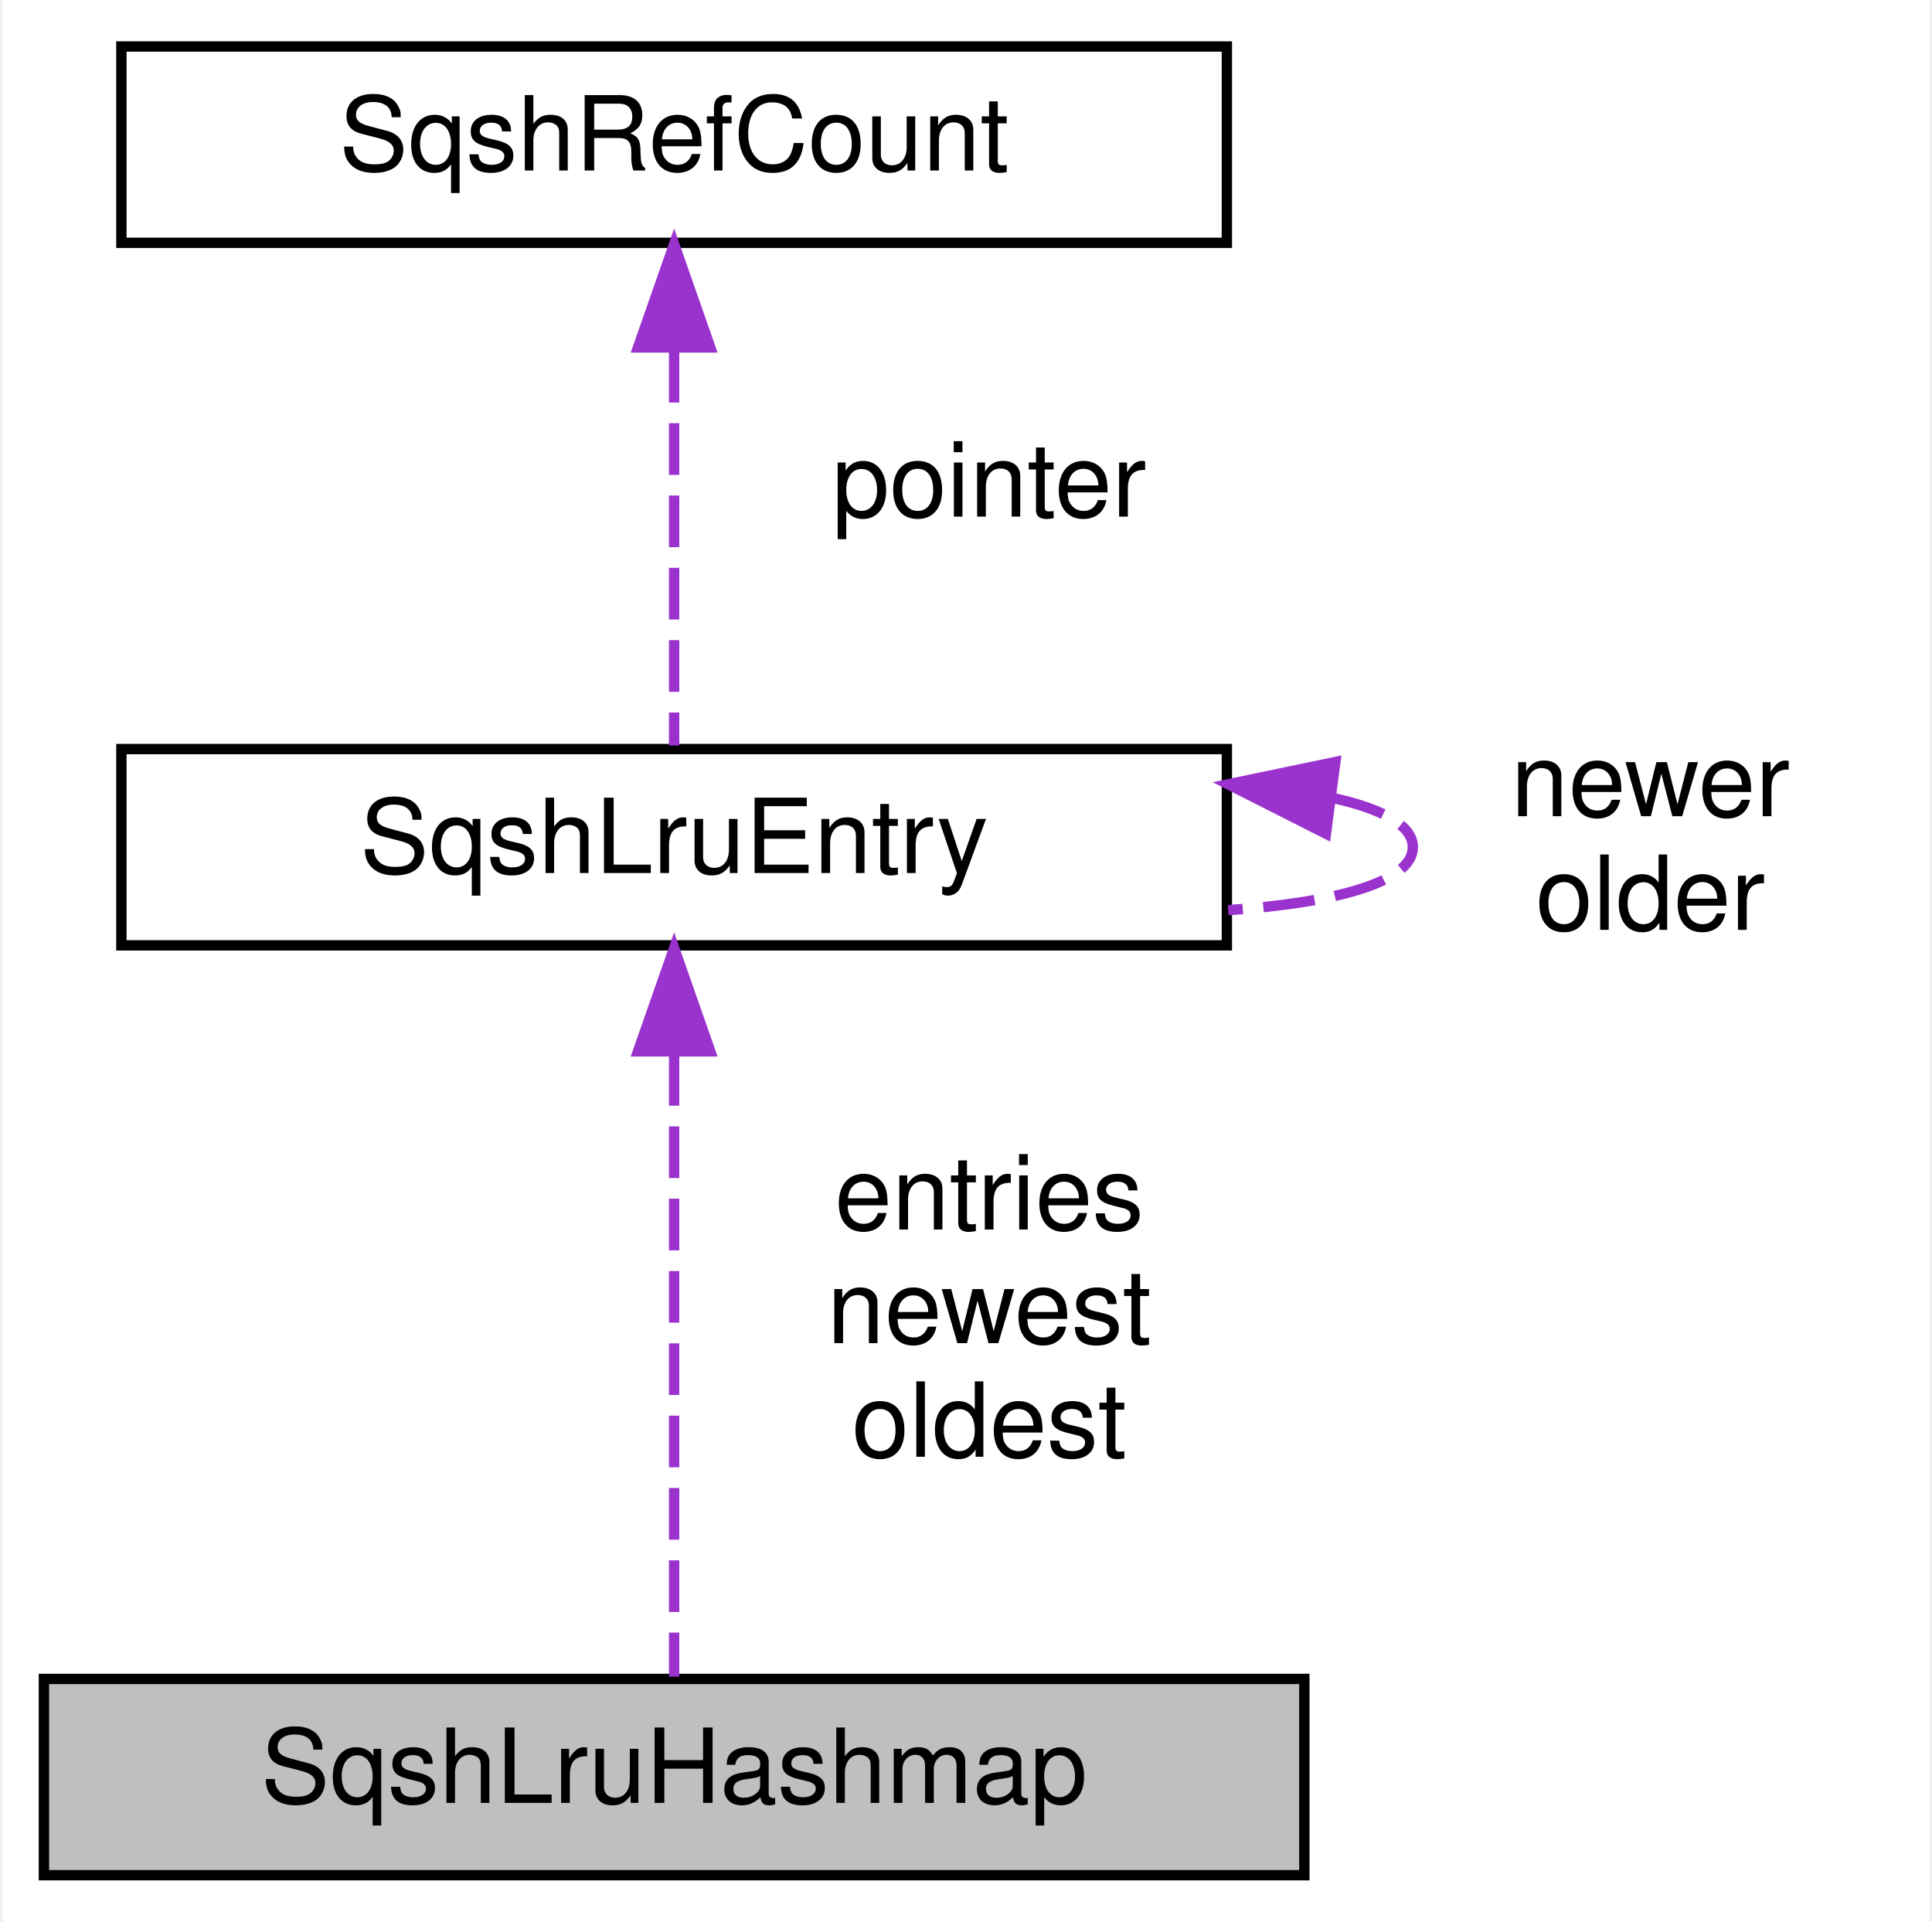
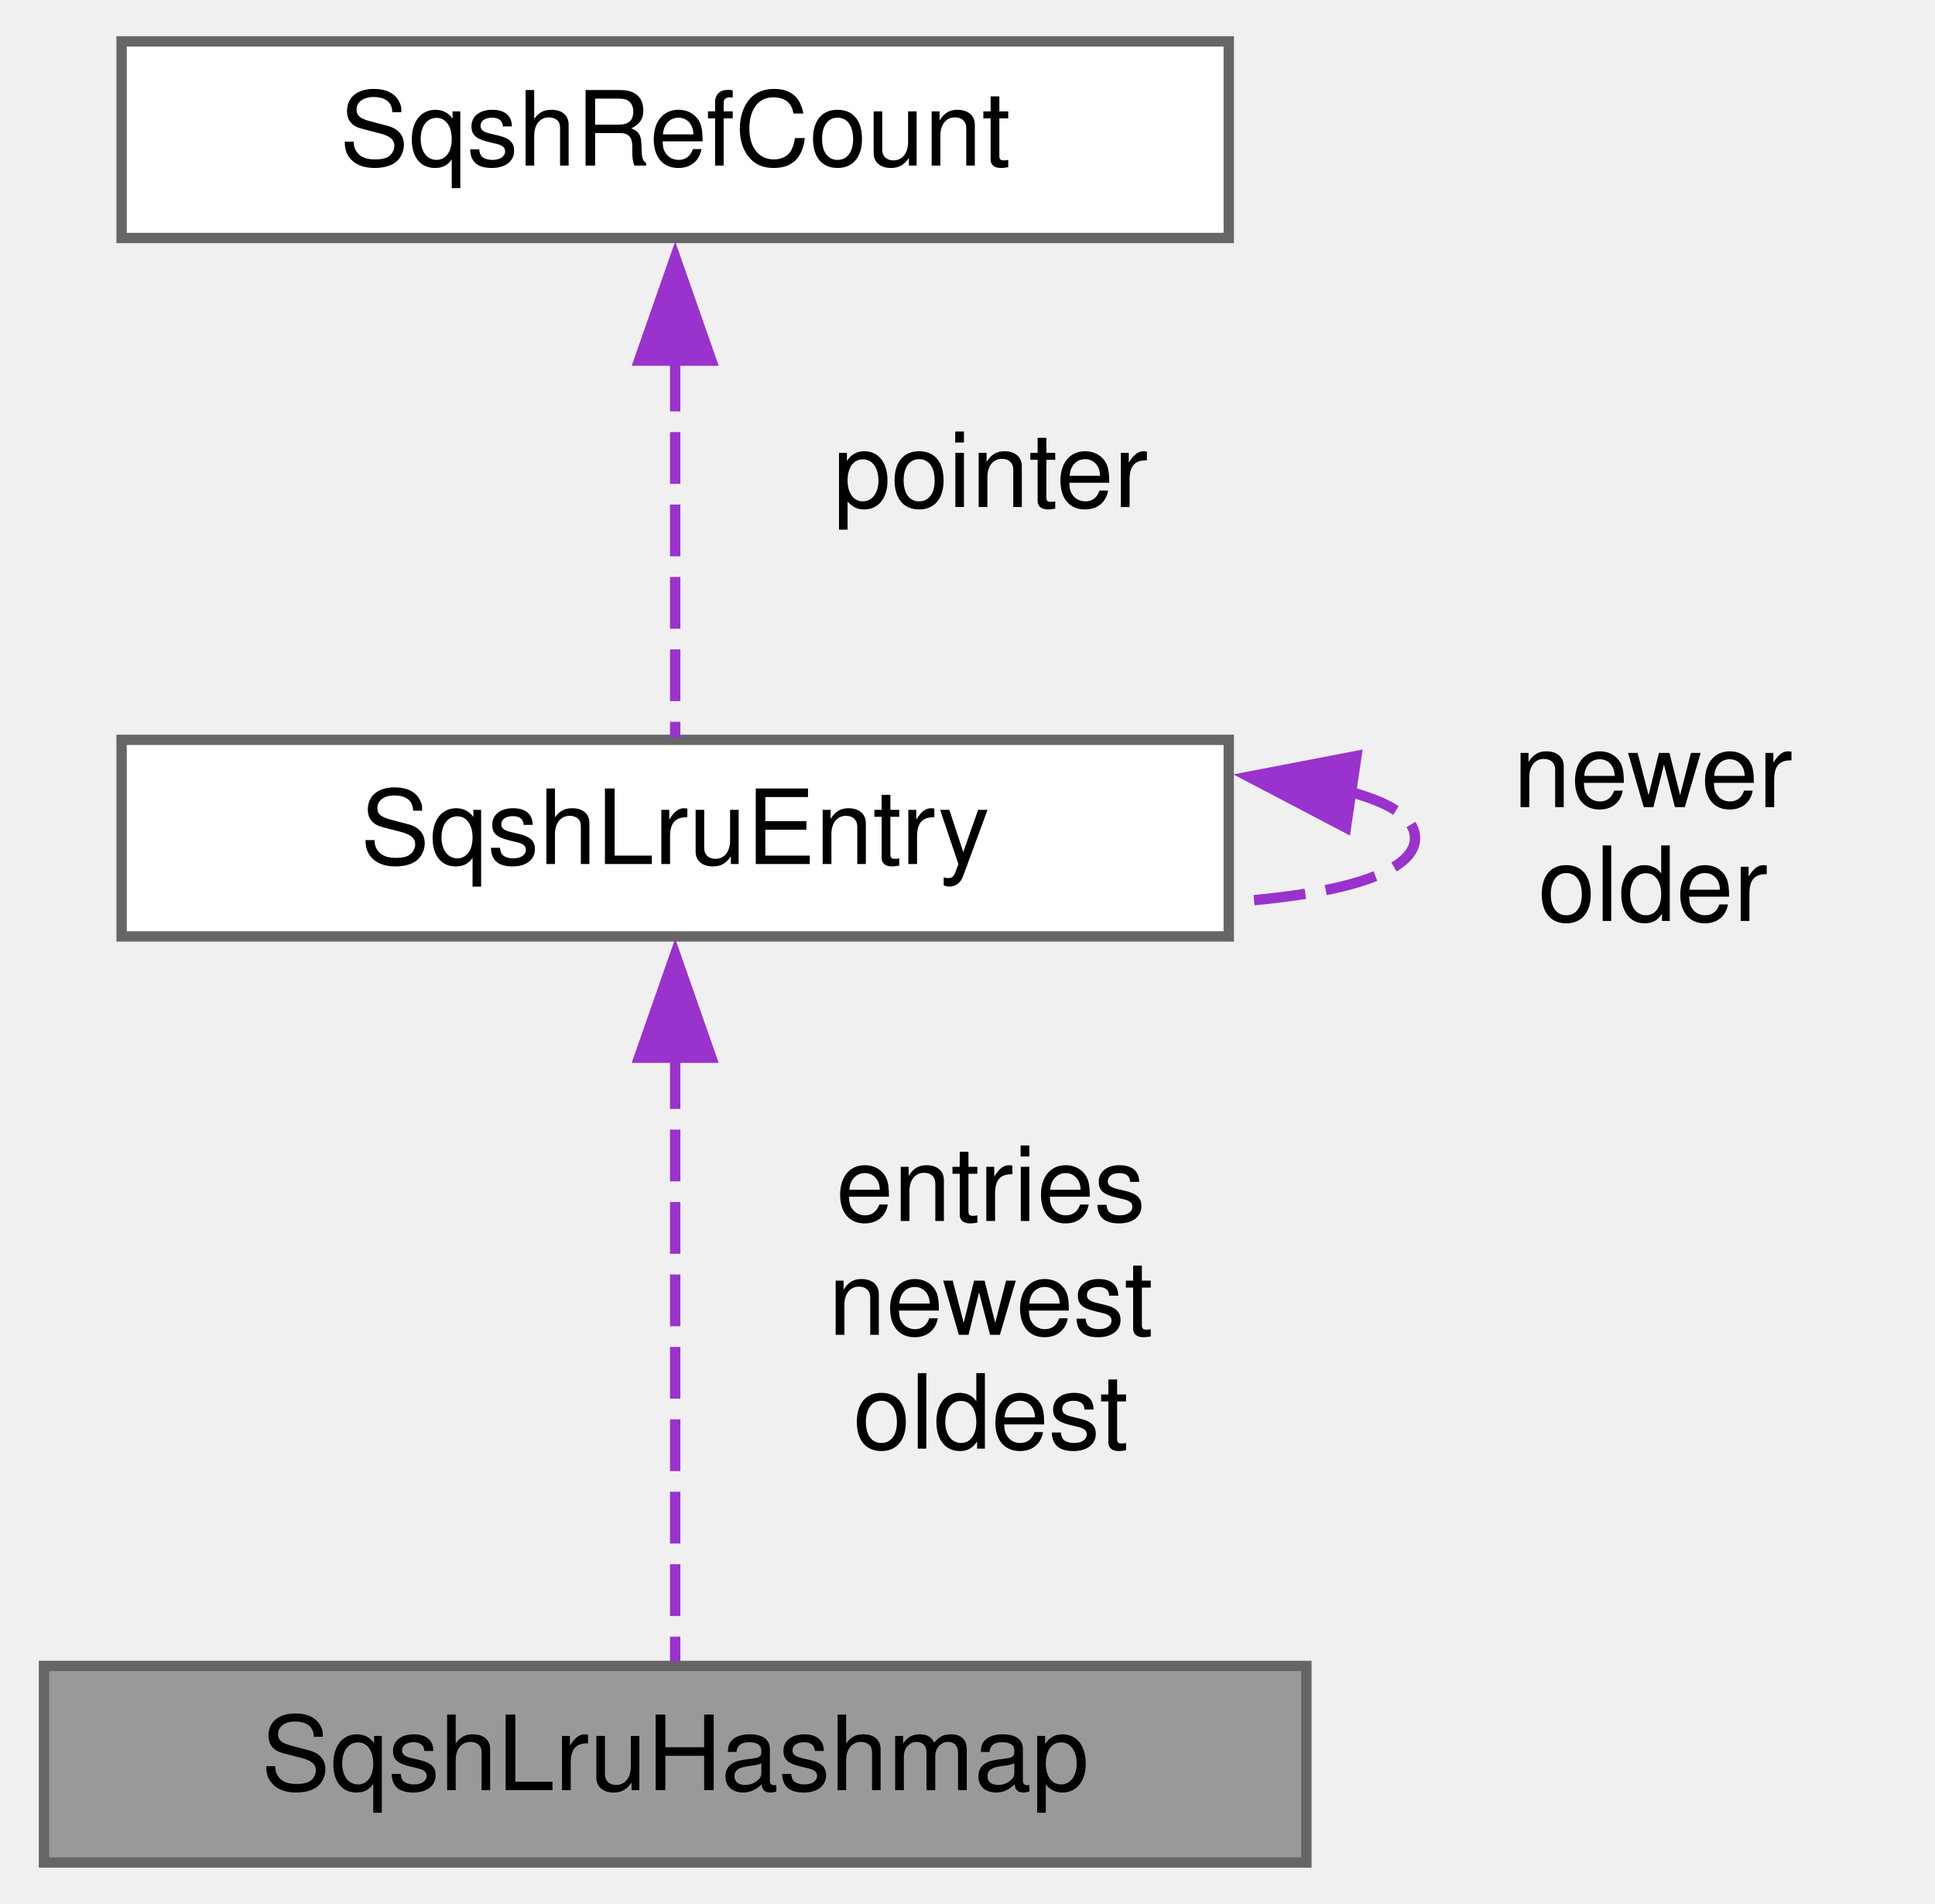
- <svg xmlns="http://www.w3.org/2000/svg" xmlns:xlink="http://www.w3.org/1999/xlink" width="187pt" height="186pt" viewBox="0.00 0.00 186.50 186.00">
-   <g id="graph0" class="graph" transform="scale(1 1) rotate(0) translate(4 182)">
-     <polygon fill="white" stroke="transparent" points="-4,4 -4,-182 182.5,-182 182.5,4 -4,4" />
+ <svg xmlns="http://www.w3.org/2000/svg" xmlns:xlink="http://www.w3.org/1999/xlink" width="187pt" height="184pt" viewBox="0.00 0.00 186.50 184.00">
+   <g id="graph0" class="graph" transform="scale(1 1) rotate(0) translate(4 180)">
    <g id="node1" class="node">
      <g id="a_node1">
        <a xlink:title=" ">
-           <polygon fill="#bfbfbf" stroke="black" points="0,-0.5 0,-19.5 122,-19.5 122,-0.5 0,-0.5" />
-           <text text-anchor="middle" x="61" y="-7.5" font-family="Helvetica,sans-Serif" font-size="10.00">SqshLruHashmap</text>
+           <polygon fill="#999999" stroke="#666666" points="122,-19 0,-19 0,0 122,0 122,-19" />
+           <text text-anchor="middle" x="61" y="-7" font-family="Helvetica,sans-Serif" font-size="10.00">SqshLruHashmap</text>
        </a>
      </g>
    </g>
    <g id="node2" class="node">
      <g id="a_node2">
        <a xlink:href="structSqshLruEntry.html" target="_top" xlink:title=" ">
-           <polygon fill="white" stroke="black" points="7.5,-90.5 7.5,-109.5 114.5,-109.5 114.5,-90.5 7.5,-90.5" />
-           <text text-anchor="middle" x="61" y="-97.5" font-family="Helvetica,sans-Serif" font-size="10.00">SqshLruEntry</text>
+           <polygon fill="white" stroke="#666666" points="114.5,-108.5 7.5,-108.5 7.5,-89.5 114.5,-89.5 114.5,-108.5" />
+           <text text-anchor="middle" x="61" y="-96.5" font-family="Helvetica,sans-Serif" font-size="10.00">SqshLruEntry</text>
        </a>
      </g>
    </g>
    <g id="edge1" class="edge">
-       <path fill="none" stroke="#9a32cd" stroke-dasharray="5,2" d="M61,-79.98C61,-61.31 61,-33.67 61,-19.72" />
-       <polygon fill="#9a32cd" stroke="#9a32cd" points="57.5,-80.24 61,-90.24 64.5,-80.24 57.5,-80.24" />
-       <text text-anchor="middle" x="91.5" y="-63" font-family="Helvetica,sans-Serif" font-size="10.00"> entries</text>
-       <text text-anchor="middle" x="91.5" y="-52" font-family="Helvetica,sans-Serif" font-size="10.00">newest</text>
-       <text text-anchor="middle" x="91.5" y="-41" font-family="Helvetica,sans-Serif" font-size="10.00">oldest</text>
+       <path fill="none" stroke="#9a32cd" stroke-dasharray="5,2" d="M61,-77.83C61,-59.42 61,-33.07 61,-19.44" />
+       <polygon fill="#9a32cd" stroke="#9a32cd" points="57.5,-77.78 61,-87.78 64.5,-77.78 57.5,-77.78" />
+       <text text-anchor="middle" x="91.5" y="-62" font-family="Helvetica,sans-Serif" font-size="10.00"> entries</text>
+       <text text-anchor="middle" x="91.5" y="-51" font-family="Helvetica,sans-Serif" font-size="10.00">newest</text>
+       <text text-anchor="middle" x="91.5" y="-40" font-family="Helvetica,sans-Serif" font-size="10.00">oldest</text>
    </g>
    <g id="edge3" class="edge">
-       <path fill="none" stroke="#9a32cd" stroke-dasharray="5,2" d="M124.88,-104.74C129.6,-103.68 132.5,-102.1 132.5,-100 132.5,-96.65 125.08,-94.62 114.63,-93.91" />
-       <polygon fill="#9a32cd" stroke="#9a32cd" points="124.09,-101.31 114.63,-106.09 125,-108.25 124.09,-101.31" />
-       <text text-anchor="middle" x="155.5" y="-103" font-family="Helvetica,sans-Serif" font-size="10.00"> newer</text>
-       <text text-anchor="middle" x="155.5" y="-92" font-family="Helvetica,sans-Serif" font-size="10.00">older</text>
+       <path fill="none" stroke="#9a32cd" stroke-dasharray="5,2" d="M126.03,-103.52C130.07,-102.46 132.5,-100.95 132.5,-99 132.5,-95.63 125.23,-93.58 114.94,-92.84" />
+       <polygon fill="#9a32cd" stroke="#9a32cd" points="125.82,-100.02 116.44,-104.94 126.84,-106.94 125.82,-100.02" />
+       <text text-anchor="middle" x="155.5" y="-102" font-family="Helvetica,sans-Serif" font-size="10.00"> newer</text>
+       <text text-anchor="middle" x="155.5" y="-91" font-family="Helvetica,sans-Serif" font-size="10.00">older</text>
    </g>
    <g id="node3" class="node">
      <g id="a_node3">
        <a xlink:href="structSqshRefCount.html" target="_top" xlink:title="A container struct for reference counting objects.">
-           <polygon fill="white" stroke="black" points="7.5,-158.5 7.5,-177.5 114.5,-177.5 114.5,-158.5 7.5,-158.5" />
-           <text text-anchor="middle" x="61" y="-165.5" font-family="Helvetica,sans-Serif" font-size="10.00">SqshRefCount</text>
+           <polygon fill="white" stroke="#666666" points="114.5,-176 7.5,-176 7.5,-157 114.5,-157 114.5,-176" />
+           <text text-anchor="middle" x="61" y="-164" font-family="Helvetica,sans-Serif" font-size="10.00">SqshRefCount</text>
        </a>
      </g>
    </g>
    <g id="edge2" class="edge">
-       <path fill="none" stroke="#9a32cd" stroke-dasharray="5,2" d="M61,-148.04C61,-135.47 61,-119.56 61,-109.84" />
-       <polygon fill="#9a32cd" stroke="#9a32cd" points="57.5,-148.37 61,-158.37 64.5,-148.37 57.5,-148.37" />
-       <text text-anchor="middle" x="91.5" y="-132" font-family="Helvetica,sans-Serif" font-size="10.00"> pointer</text>
+       <path fill="none" stroke="#9a32cd" stroke-dasharray="5,2" d="M61,-145.24C61,-132.98 61,-117.97 61,-108.69" />
+       <polygon fill="#9a32cd" stroke="#9a32cd" points="57.5,-145.15 61,-155.15 64.5,-145.15 57.5,-145.15" />
+       <text text-anchor="middle" x="91.5" y="-131" font-family="Helvetica,sans-Serif" font-size="10.00"> pointer</text>
    </g>
  </g>
</svg>
